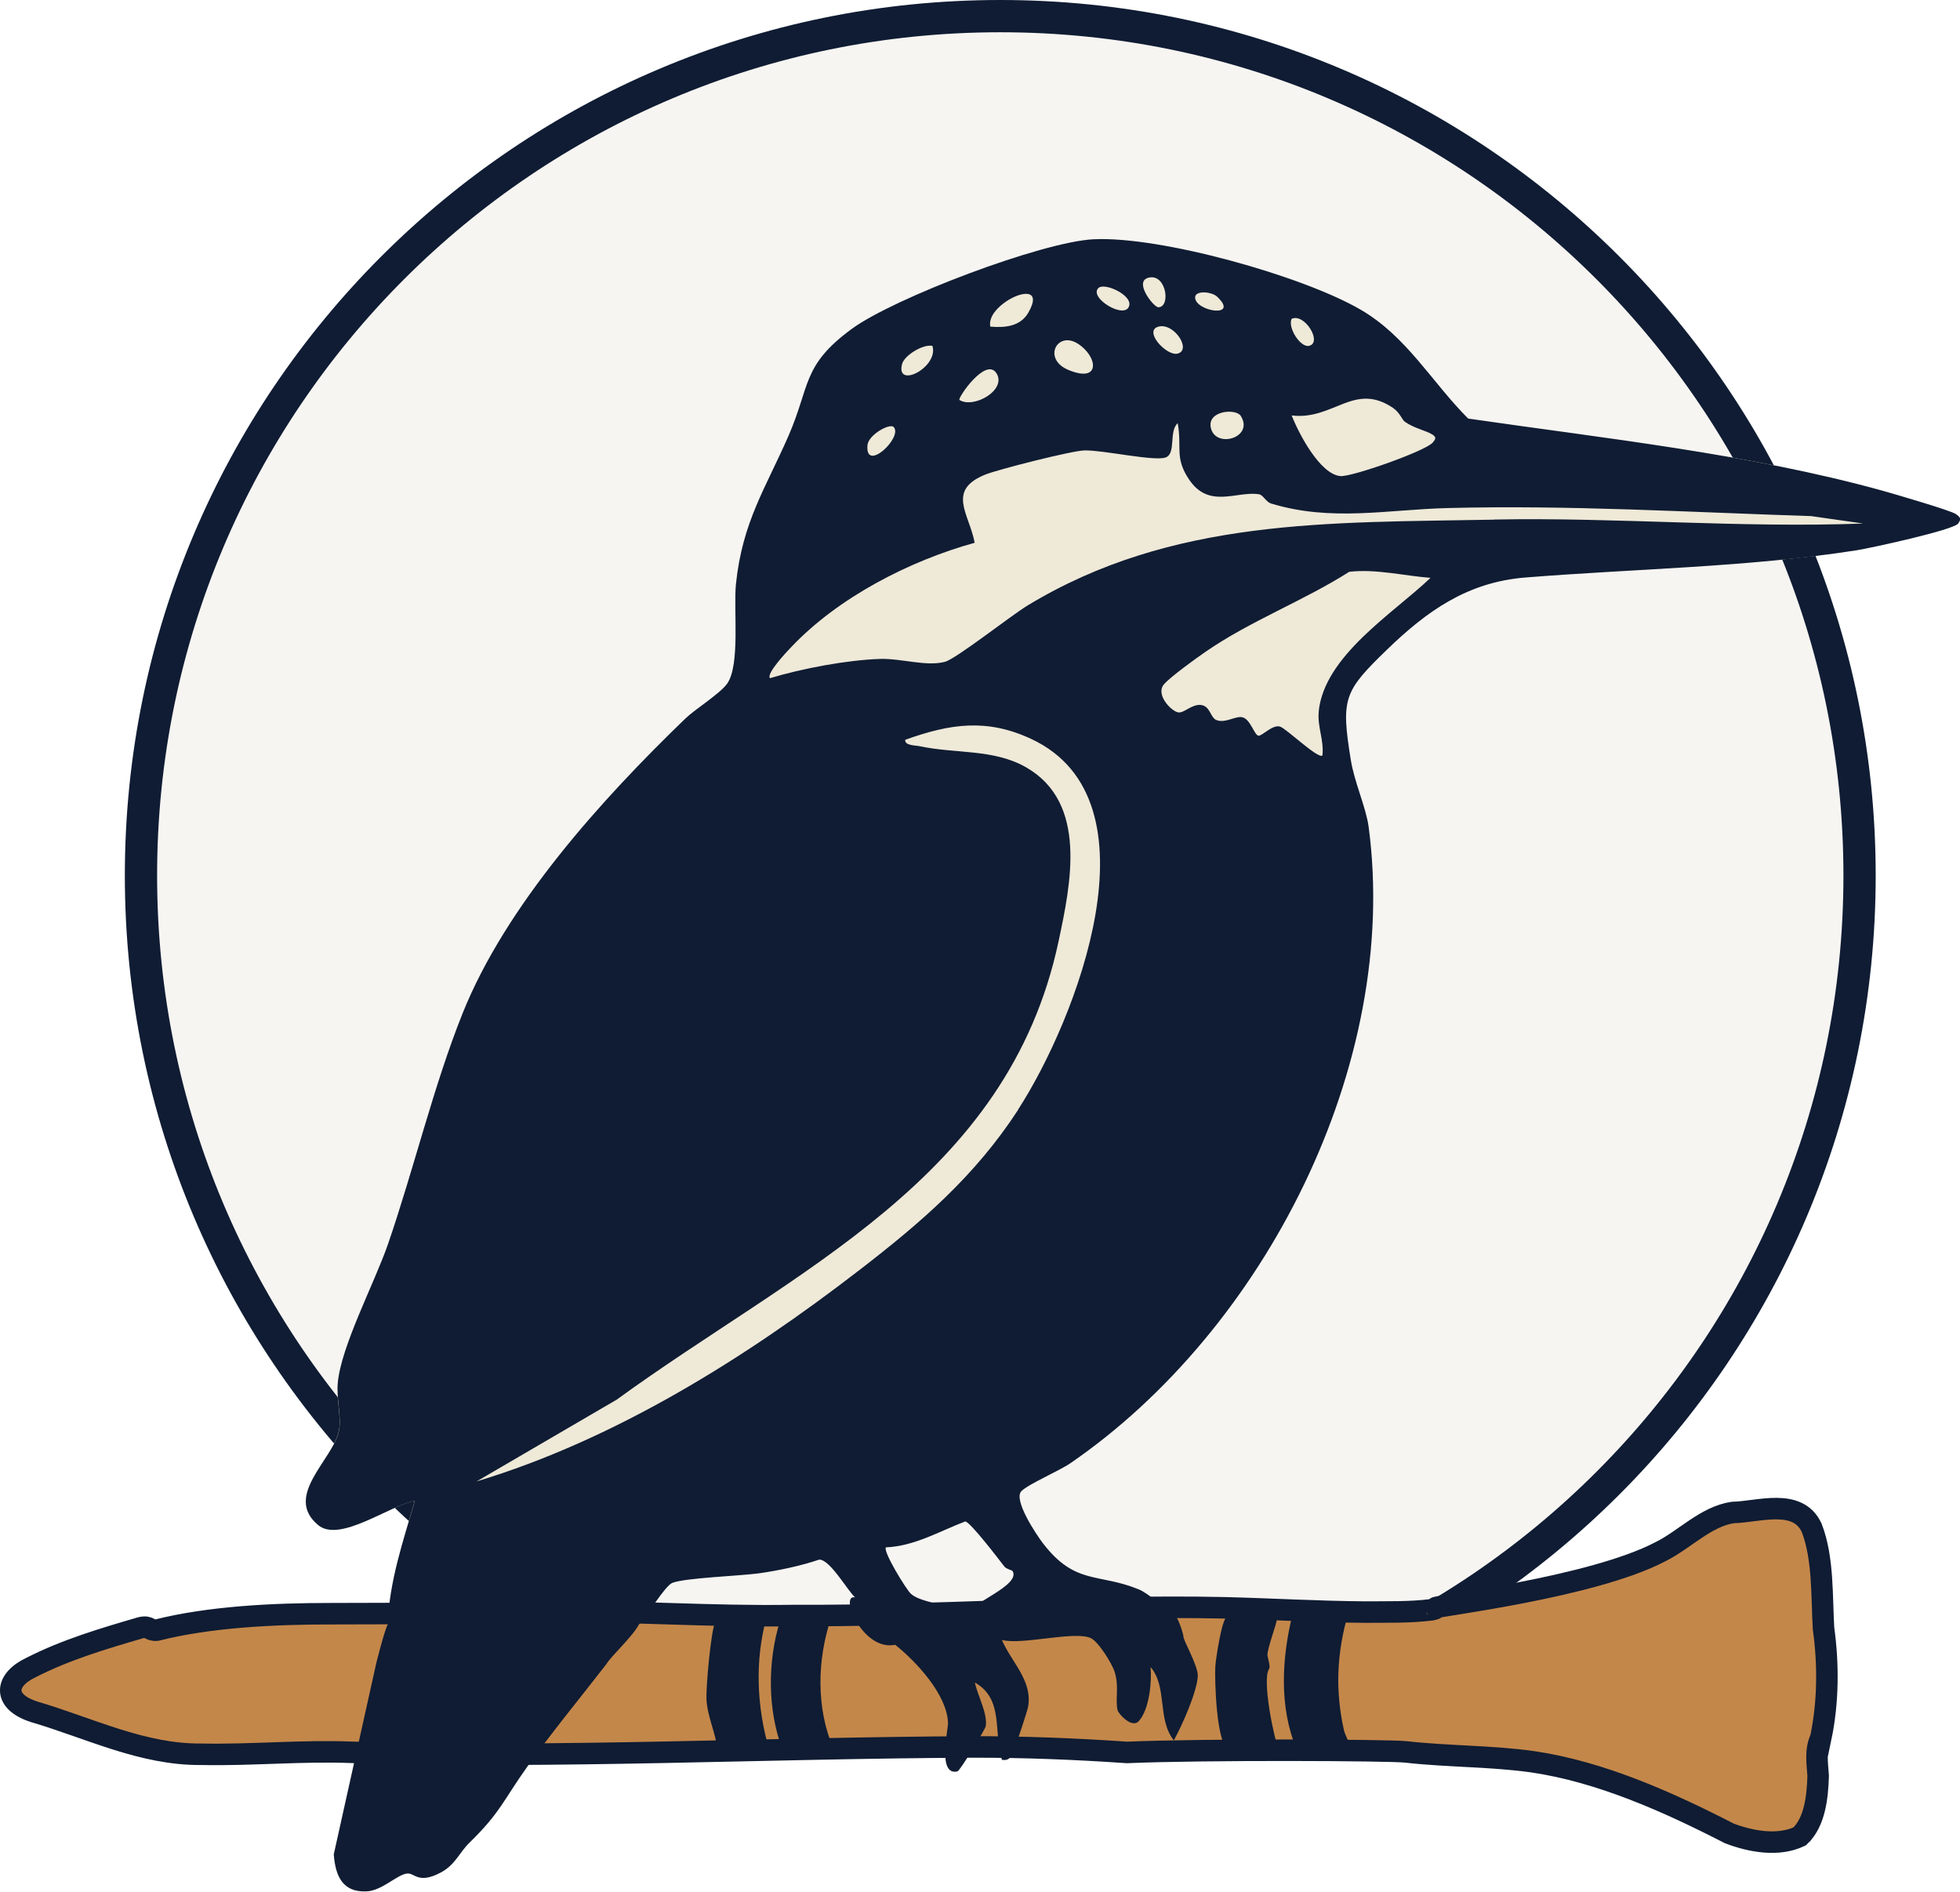
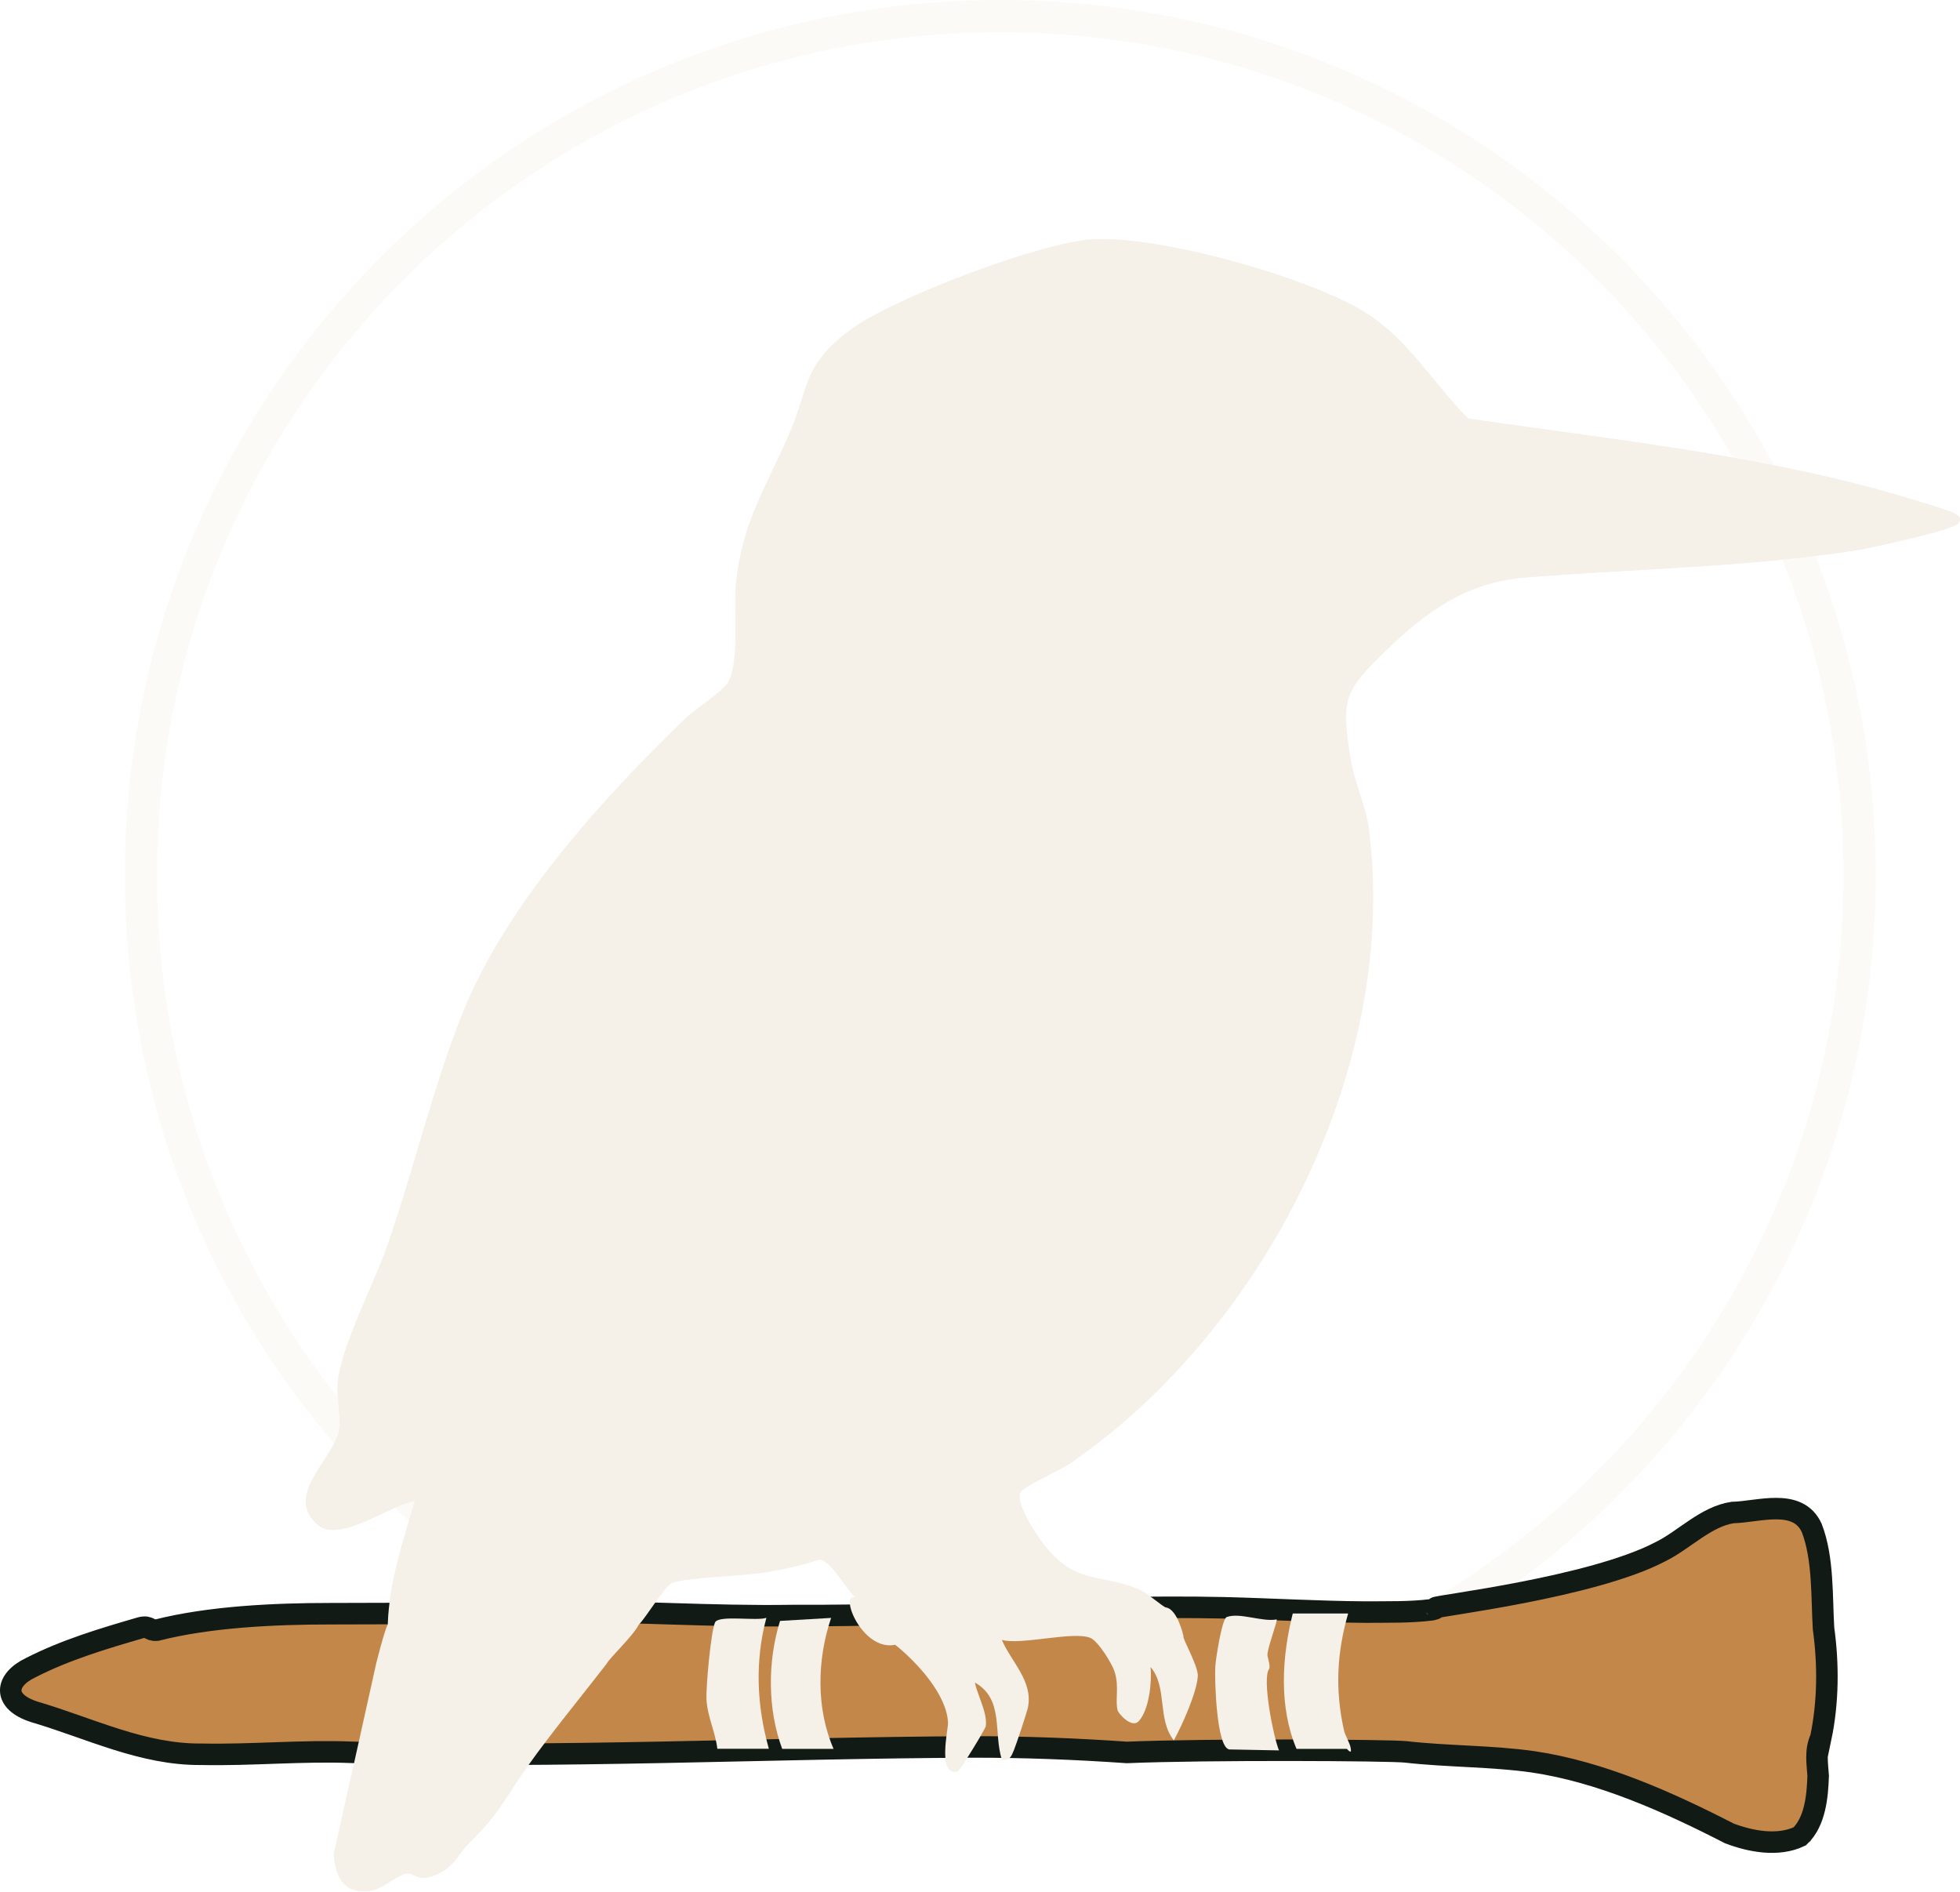
- <svg xmlns="http://www.w3.org/2000/svg" id="Layer_2" data-name="Layer 2" viewBox="0 0 182.27 175.87">
+ <svg xmlns="http://www.w3.org/2000/svg" viewBox="0 0 182.27 175.87">
  <defs>
    <style>
-       .cls-1 {
-         fill: #0f1c33;
-       }
- 
-       .cls-2 {
-         fill: #c4874a;
-         stroke-width: 2px;
-       }
- 
-       .cls-2, .cls-3 {
-         stroke: #0f1c33;
-         stroke-miterlimit: 10;
-       }
- 
-       .cls-3 {
-         fill: #f7f5f2;
-         stroke-width: 3px;
-       }
- 
-       .cls-4 {
-         fill: #efe9d8;
-       }
+       /* Dark-bg version: cream bird, wood tee, subtle cream circle ring */
+       .cls-1 { fill: #F5F0E8; }
+       .cls-2 { fill: #c4874a; stroke: #111a14; stroke-width: 2px; stroke-miterlimit: 10; }
+       .cls-3 { fill: none; stroke: rgba(245,240,232,0.35); stroke-width: 3px; stroke-miterlimit: 10; }
+       .cls-4 { fill: rgba(245,240,232,0.75); }
    </style>
  </defs>
-   <g id="Layer_1-2" data-name="Layer 1">
+   <g>
+     <circle class="cls-3" cx="93.02" cy="81.41" r="79.91" />
    <g>
-       <circle class="cls-3" cx="93.02" cy="81.41" r="79.91" />
-       <g>
-         <path class="cls-4" d="M181.88,47.8c-.42-.32-5.81-1.89-6.81-2.17-12.4-3.43-25.83-4.86-38.54-6.71-3.39-3.4-5.71-7.63-9.99-10.12-5.42-3.16-18.7-6.87-24.87-6.55-4.81.25-18.55,5.46-22.48,8.34-4.63,3.4-3.84,5.27-5.87,9.93-2.13,4.88-4.29,8-4.89,13.79-.24,2.32.41,7.5-.81,9.25-.66.94-2.98,2.37-3.91,3.27-7.75,7.48-16.67,17.32-20.71,27.42-2.7,6.75-4.53,14.48-6.93,21.44-1.24,3.59-4.37,9.49-4.67,12.92-.13,1.48.36,3.17.12,4.4-.53,2.71-5.21,6.08-1.94,8.8,2.01,1.68,6.68-1.86,8.99-2.25-1,3.45-2.15,6.87-2.45,10.47-1.8.01-3.6.03-5.38.03-5.24,0-11.23.28-16.17,1.53-.74.06-.62-.43-1.47-.23-3.47,1.01-6.98,2.05-10.23,3.71-2.42,1.15-2.68,3.16.33,4.12,5.19,1.53,10.05,3.99,15.53,3.94,4.65.1,9.39-.37,14.02-.18.13,0,.26,0,.39,0l-2.1,9.46c.15,1.98.8,3.54,3.04,3.44,1.44-.06,2.8-1.53,3.76-1.66.72-.1,1.02,1.03,3.14-.09,1.35-.71,1.73-1.85,2.65-2.75,2.93-2.86,3.15-3.94,5.43-7.13.27-.38.55-.75.83-1.12,12.68-.09,25.37-.53,38.03-.63-.07,1.24.07,2.48,1.12,2.23.13-.03.87-1.16,1.53-2.25.78,0,1.57,0,2.35.02.06.39.13.78.25,1.15.71.13.88-.32,1.11-.87.02-.06.06-.15.1-.27,3.49.07,6.97.23,10.41.47,7.28-.31,24.47-.22,25.94-.05,3.89.44,8.03.38,11.81.92,6.34.93,12.67,3.78,18.27,6.66,1.98.75,4.53,1.24,6.55.27,1.43-1.35,1.65-3.73,1.71-5.63-.08-1.18-.28-2.34.22-3.45l.03-.1c.69-3.33.71-6.83.25-10.15-.18-2.91,0-6.52-1.1-9.36-1.3-2.82-4.95-1.48-7.35-1.43-2.5.37-4.51,2.56-6.71,3.64-6.37,3.35-21.03,5.06-20.9,5.21.07.06-.03.09-.1.12-.08.03-.18.06-.32.08-2.01.25-4.06.19-6.11.21-4.37-.03-8.77-.29-13.14-.4-1.82-.04-3.63-.05-5.45-.04-.3-.07-1.69-1.33-2.47-1.65-3.8-1.58-5.94-.37-8.97-4.32-.65-.85-2.76-4.04-2-4.83.64-.66,3.49-1.87,4.57-2.61,18.03-12.38,30.66-37.04,27.72-59.14-.24-1.83-1.32-4.13-1.66-6.24-.93-5.73-.65-6.38,3.36-10.26,3.73-3.61,7.5-6.28,12.86-6.71,10.2-.82,20.73-.95,30.86-2.54,1.31-.21,8.92-1.87,9.39-2.47.35-.45.19-.6-.2-.89ZM89.66,150.42c-4.77.08-9.42-.8-14.17-.98-4.83-.18-9.62.85-14.41,1.22-8.1.63-8.03-11.97,0-12.59,4.81-.38,9.58-1.37,14.41-1.22,4.75.15,9.39,1.06,14.17.98,8.12-.14,8.1,12.46,0,12.59Z" />
-         <g>
-           <path class="cls-2" d="M169.33,161.58c.69-3.33.71-6.83.25-10.15-.18-2.91,0-6.52-1.1-9.36-1.3-2.82-4.95-1.48-7.35-1.43-2.5.37-4.51,2.56-6.71,3.64-6.37,3.35-21.03,5.06-20.9,5.21.07.06-.03.09-.1.12-.08.03-.18.05-.32.08-2.01.25-4.06.19-6.11.21-4.37-.03-8.77-.29-13.14-.4-13.39-.28-26.78.79-40.16.72-7.49.12-14.97-.42-22.48-.39-6.83.15-13.73.22-20.47.22-5.24,0-11.23.28-16.17,1.53-.74.06-.62-.43-1.47-.23-3.47,1.01-6.98,2.05-10.23,3.71-2.42,1.15-2.68,3.16.33,4.12,5.19,1.53,10.05,3.99,15.53,3.94,4.65.1,9.39-.37,14.02-.18,19.17.58,38.45-.42,57.64-.5,4.83-.01,9.66.18,14.41.51,7.28-.31,24.47-.22,25.94-.05,3.89.44,8.03.38,11.81.92,6.34.93,12.67,3.78,18.27,6.66,1.98.75,4.53,1.24,6.55.27,1.43-1.35,1.65-3.73,1.71-5.63-.08-1.18-.28-2.34.22-3.45l.03-.1Z" />
-           <g id="vnHTlg">
-             <path class="cls-1" d="M181.88,47.8c-.42-.32-5.81-1.89-6.81-2.17-12.4-3.43-25.83-4.86-38.54-6.71-3.39-3.4-5.71-7.63-9.99-10.12-5.42-3.16-18.7-6.87-24.87-6.55-4.81.25-18.55,5.46-22.47,8.34-4.63,3.4-3.84,5.27-5.87,9.93-2.13,4.88-4.29,8-4.89,13.79-.24,2.32.41,7.5-.81,9.25-.66.94-2.98,2.37-3.91,3.27-7.75,7.48-16.67,17.32-20.71,27.42-2.7,6.75-4.53,14.48-6.93,21.44-1.24,3.59-4.37,9.49-4.67,12.92-.13,1.48.36,3.17.12,4.4-.53,2.71-5.21,6.08-1.94,8.8,2.01,1.68,6.68-1.86,8.99-2.25-1.1,3.78-2.39,7.51-2.52,11.49-.31.55-1.07,3.6-1.07,3.6l-3.95,17.78c.15,1.98.8,3.54,3.04,3.44,1.44-.06,2.8-1.53,3.76-1.66.72-.1,1.02,1.03,3.14-.09,1.35-.71,1.73-1.85,2.65-2.75,2.93-2.86,3.15-3.94,5.43-7.13,2.33-3.26,4.9-6.36,7.35-9.53.37-.66,2.4-2.51,3-3.65.7-.69,2.43-3.62,3.12-3.88,1.24-.47,6.29-.64,8.09-.89,1.8-.26,3.83-.68,5.56-1.27,1-.02,2.58,2.8,3.34,3.52-1.5-.39.66,5.03,3.73,4.4,1.96,1.57,4.84,4.64,4.91,7.29.01.61-1,4.93.88,4.48.24-.06,2.59-3.93,2.63-4.2.18-1.22-.77-2.87-1.01-4.06,2.73,1.55,1.7,4.64,2.51,7.18.71.13.88-.32,1.11-.87.21-.5,1.25-3.61,1.33-4.07.42-2.43-1.56-4.14-2.44-6.2,1.83.5,6.73-.86,8.25-.18.72.32,2,2.38,2.24,3.16.44,1.43.02,2.63.28,3.59.07.26,1.31,1.71,1.97.97.97-1.09,1.21-3.61,1.09-5.02,1.59,1.87.59,4.83,2.16,6.82.77-1.4,2.15-4.48,2.23-5.98.05-.96-1.49-3.57-1.33-3.71,0,0-.55-2.51-1.63-2.67-.28-.04-1.69-1.33-2.48-1.66-3.8-1.58-5.94-.37-8.97-4.32-.65-.85-2.76-4.04-2-4.83.64-.66,3.49-1.87,4.57-2.61,18.03-12.38,30.66-37.04,27.73-59.14-.24-1.83-1.32-4.13-1.66-6.24-.93-5.73-.65-6.38,3.36-10.26,3.73-3.61,7.5-6.28,12.86-6.71,10.2-.82,20.73-.95,30.86-2.54,1.31-.21,8.92-1.87,9.39-2.47.35-.45.19-.6-.2-.89ZM129.58,37.96c.61.42.8,1.08,1.07,1.26.9.63,1.95.8,2.56,1.19.4.26.29.43.03.74-.69.8-7.52,3.2-8.58,3.12-1.91-.16-3.89-3.97-4.54-5.64,3.91.47,5.81-3.18,9.47-.67ZM120.11,29.65c1.22-.58,2.91,2.24,1.61,2.51-.79.16-1.98-1.68-1.61-2.51ZM115.39,38.68c1.25,2-2.3,3.06-2.78,1.14-.41-1.65,2.33-1.87,2.78-1.14ZM113.19,27.59c2.12,2.01-2.01,1.39-2.05.08-.02-.69,1.53-.57,2.05-.08ZM109.51,32.88c-1.03.26-3.22-2.13-1.77-2.51,1.44-.38,3.11,2.17,1.77,2.51ZM106.99,25.79c1.5-.16,1.87,2.77.73,2.78-.45,0-2.48-2.59-.73-2.78ZM102.15,26.78c.55-.53,3.08.62,2.87,1.61-.3,1.42-3.82-.69-2.87-1.61ZM100.22,31.95c1.87,1.17,2.19,3.72-.86,2.45-2.44-1.01-1.06-3.66.86-2.45ZM93.54,28.05c1.49-1.02,3.38-1.21,2.09,1.02-.74,1.29-2.18,1.42-3.54,1.3-.17-.96.72-1.82,1.45-2.32ZM92.64,34.67c1.06,1.54-2.05,3.37-3.42,2.52-.16-.2,2.42-3.97,3.42-2.52ZM83.89,33.84c.21-.78,1.92-1.86,2.82-1.68.62,1.98-3.45,4.07-2.82,1.68ZM80.67,41.39c.09-.96,2.08-2.07,2.44-1.68.88.95-2.68,4.31-2.44,1.68ZM89.76,150.24c-1.26-1.14-4.02-1.12-5.05-2.04-.44-.4-2.64-3.99-2.32-4.32,2.64-.11,4.97-1.49,7.37-2.41.47.04,3.11,3.51,3.63,4.18.2.26.73.35.78.44.76,1.33-3.89,2.94-4.42,4.16ZM94.69,103.18c-4.02,6.19-9.05,10.51-14.84,14.97-10.58,8.16-22.67,15.72-35.53,19.6l13.04-7.61c16.62-12.1,36.37-20.48,41.08-42.61,1.14-5.35,2.73-12.87-3-16.17-3.01-1.74-6.58-1.26-9.89-1.97-.41-.09-1.43-.05-1.37-.6,4.18-1.5,7.6-2.01,11.74-.07,12.18,5.71,4.12,26.18-1.24,34.45ZM122.64,66.15c-.15,1.44.5,2.66.34,4.09-.35.41-3.39-2.53-3.95-2.68-.7-.2-1.66.88-1.99.85-.39-.03-.75-1.53-1.49-1.71-.65-.16-1.54.56-2.39.27-.63-.21-.58-1.33-1.5-1.42-.84-.08-1.57.79-2.1.69-.68-.13-2.14-1.69-1.3-2.63.63-.71,2.93-2.37,3.83-2.99,4.14-2.87,9.12-4.74,13.38-7.45,2.48-.29,5.06.37,7.56.56-3.45,3.3-9.87,7.23-10.4,12.43ZM138.94,48.32c-15.41.29-29.93-.16-43.38,7.98-1.55.94-6.65,4.97-7.69,5.24-1.74.46-4.06-.33-6.02-.27-3.09.1-7.27.89-10.24,1.79-.4-.4,1.61-2.52,1.97-2.89,4.36-4.61,10.99-8.02,17.06-9.7-.5-2.69-2.66-4.88,1.01-6.35,1.11-.45,8.07-2.23,9.23-2.24,1.8-.02,6.42,1.03,7.51.66,1.01-.35.28-2.43,1.13-3.19.41,2.27-.31,3.21,1.06,5.24,1.86,2.76,4.42,1.04,6.5,1.37.39.06.64.71,1.13.86,5.62,1.71,10.81.56,16.43.42,11.31-.29,22.52.39,33.79.75l4.84.69c-11.47.43-22.91-.59-34.32-.37Z" />
-           </g>
-           <path class="cls-1" d="M66.71,162.62c-.18-1.56-.93-3.01-1.01-4.6-.06-1.13.4-6.22.79-7.15.31-.73,3.9-.11,4.78-.44-1.08,4.04-.9,8.17.23,12.18h-4.79Z" />
-           <path class="cls-1" d="M72.74,162.62c-1.37-3.69-1.37-8.14-.2-11.9l4.75-.28c-1.31,3.86-1.41,8.43.23,12.18h-4.79Z" />
-           <path class="cls-1" d="M125.25,162.62h-4.68c-1.65-3.92-1.37-8.52-.35-12.59h5.15c-1.05,3.65-1.22,7.09-.4,10.81.13.57.53,1.17.63,1.66.16.77-.32.12-.35.12Z" />
-           <path class="cls-1" d="M114.28,162.66c-1.16-.28-1.34-6.53-1.26-7.74.05-.72.61-4.39,1.06-4.56,1.21-.45,3.32.48,4.64.22.12.12-.93,2.82-.85,3.37.06.38.3,1.02.14,1.25-.65.95.41,6.31.93,7.56l-4.68-.09Z" />
-         </g>
-       </g>
+       <path class="cls-4" d="M181.88,47.8c-.42-.32-5.81-1.89-6.81-2.17-12.4-3.43-25.83-4.86-38.54-6.71-3.39-3.4-5.71-7.63-9.99-10.12-5.42-3.16-18.7-6.87-24.87-6.55-4.81.25-18.55,5.46-22.48,8.34-4.63,3.4-3.84,5.27-5.87,9.93-2.13,4.88-4.29,8-4.89,13.79-.24,2.32.41,7.5-.81,9.25-.66.94-2.98,2.37-3.91,3.27-7.75,7.48-16.67,17.32-20.71,27.42-2.7,6.75-4.53,14.48-6.93,21.44-1.24,3.59-4.37,9.49-4.67,12.92-.13,1.48.36,3.17.12,4.4-.53,2.71-5.21,6.08-1.94,8.8,2.01,1.68,6.68-1.86,8.99-2.25-1,3.45-2.15,6.87-2.45,10.47-1.8.01-3.6.03-5.38.03-5.24,0-11.23.28-16.17,1.53-.74.06-.62-.43-1.47-.23-3.47,1.01-6.98,2.05-10.23,3.71-2.42,1.15-2.68,3.16.33,4.12,5.19,1.53,10.05,3.99,15.53,3.94,4.65.1,9.39-.37,14.02-.18.13,0,.26,0,.39,0l-2.1,9.46c.15,1.98.8,3.54,3.04,3.44,1.44-.06,2.8-1.53,3.76-1.66.72-.1,1.02,1.03,3.14-.09,1.35-.71,1.73-1.85,2.65-2.75,2.93-2.86,3.15-3.94,5.43-7.13.27-.38.55-.75.83-1.12,12.68-.09,25.37-.53,38.03-.63-.07,1.24.07,2.48,1.12,2.23.13-.03.87-1.16,1.53-2.25.78,0,1.57,0,2.35.02.06.39.13.78.25,1.15.71.13.88-.32,1.11-.87.02-.06.06-.15.1-.27,3.49.07,6.97.23,10.41.47,7.28-.31,24.47-.22,25.94-.05,3.89.44,8.03.38,11.81.92,6.34.93,12.67,3.78,18.27,6.66,1.98.75,4.53,1.24,6.55.27,1.43-1.35,1.65-3.73,1.71-5.63-.08-1.18-.28-2.34.22-3.45l.03-.1c.69-3.33.71-6.83.25-10.15-.18-2.91,0-6.52-1.1-9.36-1.3-2.82-4.95-1.48-7.35-1.43-2.5.37-4.51,2.56-6.71,3.64-6.37,3.35-21.03,5.06-20.9,5.21.07.06-.03.09-.1.12-.08.03-.18.06-.32.08-2.01.25-4.06.19-6.11.21-4.37-.03-8.77-.29-13.14-.4-1.82-.04-3.63-.05-5.45-.04-.3-.07-1.69-1.33-2.47-1.65-3.8-1.58-5.94-.37-8.97-4.32-.65-.85-2.76-4.04-2-4.83.64-.66,3.49-1.87,4.57-2.61,18.03-12.38,30.66-37.04,27.72-59.14-.24-1.83-1.32-4.13-1.66-6.24-.93-5.73-.65-6.38,3.36-10.26,3.73-3.61,7.5-6.28,12.86-6.71,10.2-.82,20.73-.95,30.86-2.54,1.31-.21,8.92-1.87,9.39-2.47.35-.45.19-.6-.2-.89ZM89.66,150.42c-4.77.08-9.42-.8-14.17-.98-4.83-.18-9.62.85-14.41,1.22-8.1.63-8.03-11.97,0-12.59,4.81-.38,9.58-1.37,14.41-1.22,4.75.15,9.39,1.06,14.17.98,8.12-.14,8.1,12.46,0,12.59Z" />
+       <path class="cls-2" d="M169.33,161.58c.69-3.33.71-6.83.25-10.15-.18-2.91,0-6.52-1.1-9.36-1.3-2.82-4.95-1.48-7.35-1.43-2.5.37-4.51,2.56-6.71,3.64-6.37,3.35-21.03,5.06-20.9,5.21.07.06-.03.09-.1.12-.08.03-.18.05-.32.08-2.01.25-4.06.19-6.11.21-4.37-.03-8.77-.29-13.14-.4-13.39-.28-26.78.79-40.16.72-7.49.12-14.97-.42-22.48-.39-6.83.15-13.73.22-20.47.22-5.24,0-11.23.28-16.17,1.53-.74.06-.62-.43-1.47-.23-3.47,1.01-6.98,2.05-10.23,3.71-2.42,1.15-2.68,3.16.33,4.12,5.19,1.53,10.05,3.99,15.53,3.94,4.65.1,9.39-.37,14.02-.18,19.17.58,38.45-.42,57.64-.5,4.83-.01,9.66.18,14.41.51,7.28-.31,24.47-.22,25.94-.05,3.89.44,8.03.38,11.81.92,6.34.93,12.67,3.78,18.27,6.66,1.98.75,4.53,1.24,6.55.27,1.43-1.35,1.65-3.73,1.71-5.63-.08-1.18-.28-2.34.22-3.45l.03-.1Z" />
+       <path class="cls-1" d="M181.88,47.8c-.42-.32-5.81-1.89-6.81-2.17-12.4-3.43-25.83-4.86-38.54-6.71-3.39-3.4-5.71-7.63-9.99-10.12-5.42-3.16-18.7-6.87-24.87-6.55-4.81.25-18.55,5.46-22.47,8.34-4.63,3.4-3.84,5.27-5.87,9.93-2.13,4.88-4.29,8-4.89,13.79-.24,2.32.41,7.5-.81,9.25-.66.94-2.98,2.37-3.91,3.27-7.75,7.48-16.67,17.32-20.71,27.42-2.7,6.75-4.53,14.48-6.93,21.44-1.24,3.59-4.37,9.49-4.67,12.92-.13,1.48.36,3.17.12,4.4-.53,2.71-5.21,6.08-1.94,8.8,2.01,1.68,6.68-1.86,8.99-2.25-1.1,3.78-2.39,7.51-2.52,11.49-.31.55-1.07,3.6-1.07,3.6l-3.95,17.78c.15,1.98.8,3.54,3.04,3.44,1.44-.06,2.8-1.53,3.76-1.66.72-.1,1.02,1.03,3.14-.09,1.35-.71,1.73-1.85,2.65-2.75,2.93-2.86,3.15-3.94,5.43-7.13,2.33-3.26,4.9-6.36,7.35-9.53.37-.66,2.4-2.51,3-3.65.7-.69,2.43-3.62,3.12-3.88,1.24-.47,6.29-.64,8.09-.89,1.8-.26,3.83-.68,5.56-1.27,1-.02,2.58,2.8,3.34,3.52-1.5-.39.66,5.03,3.73,4.4,1.96,1.57,4.84,4.64,4.91,7.29.01.61-1,4.93.88,4.48.24-.06,2.59-3.93,2.63-4.2.18-1.22-.77-2.87-1.01-4.06,2.73,1.55,1.7,4.64,2.51,7.18.71.13.88-.32,1.11-.87.21-.5,1.25-3.61,1.33-4.07.42-2.43-1.56-4.14-2.44-6.2,1.83.5,6.73-.86,8.25-.18.72.32,2,2.38,2.24,3.16.44,1.43.02,2.63.28,3.59.07.26,1.31,1.71,1.97.97.97-1.09,1.21-3.61,1.09-5.02,1.59,1.87.59,4.83,2.16,6.82.77-1.4,2.15-4.48,2.23-5.98.05-.96-1.49-3.57-1.33-3.71,0,0-.55-2.51-1.63-2.67-.28-.04-1.69-1.33-2.48-1.66-3.8-1.58-5.94-.37-8.97-4.32-.65-.85-2.76-4.04-2-4.83.64-.66,3.49-1.87,4.57-2.61,18.03-12.38,30.66-37.04,27.73-59.14-.24-1.83-1.32-4.13-1.66-6.24-.93-5.73-.65-6.38,3.36-10.26,3.73-3.61,7.5-6.28,12.86-6.71,10.2-.82,20.73-.95,30.86-2.54,1.31-.21,8.92-1.87,9.39-2.47.35-.45.19-.6-.2-.89Z" />
+       <path class="cls-1" d="M66.71,162.62c-.18-1.56-.93-3.01-1.01-4.6-.06-1.13.4-6.22.79-7.15.31-.73,3.9-.11,4.78-.44-1.08,4.04-.9,8.17.23,12.18h-4.79Z" />
+       <path class="cls-1" d="M72.74,162.62c-1.37-3.69-1.37-8.14-.2-11.9l4.75-.28c-1.31,3.86-1.41,8.43.23,12.18h-4.79Z" />
+       <path class="cls-1" d="M125.25,162.62h-4.68c-1.65-3.92-1.37-8.52-.35-12.59h5.15c-1.05,3.65-1.22,7.09-.4,10.81.13.57.53,1.17.63,1.66.16.77-.32.12-.35.12Z" />
+       <path class="cls-1" d="M114.28,162.66c-1.16-.28-1.34-6.53-1.26-7.74.05-.72.61-4.39,1.06-4.56,1.21-.45,3.32.48,4.64.22.12.12-.93,2.82-.85,3.37.06.38.3,1.02.14,1.25-.65.95.41,6.31.93,7.56l-4.68-.09Z" />
    </g>
  </g>
</svg>
